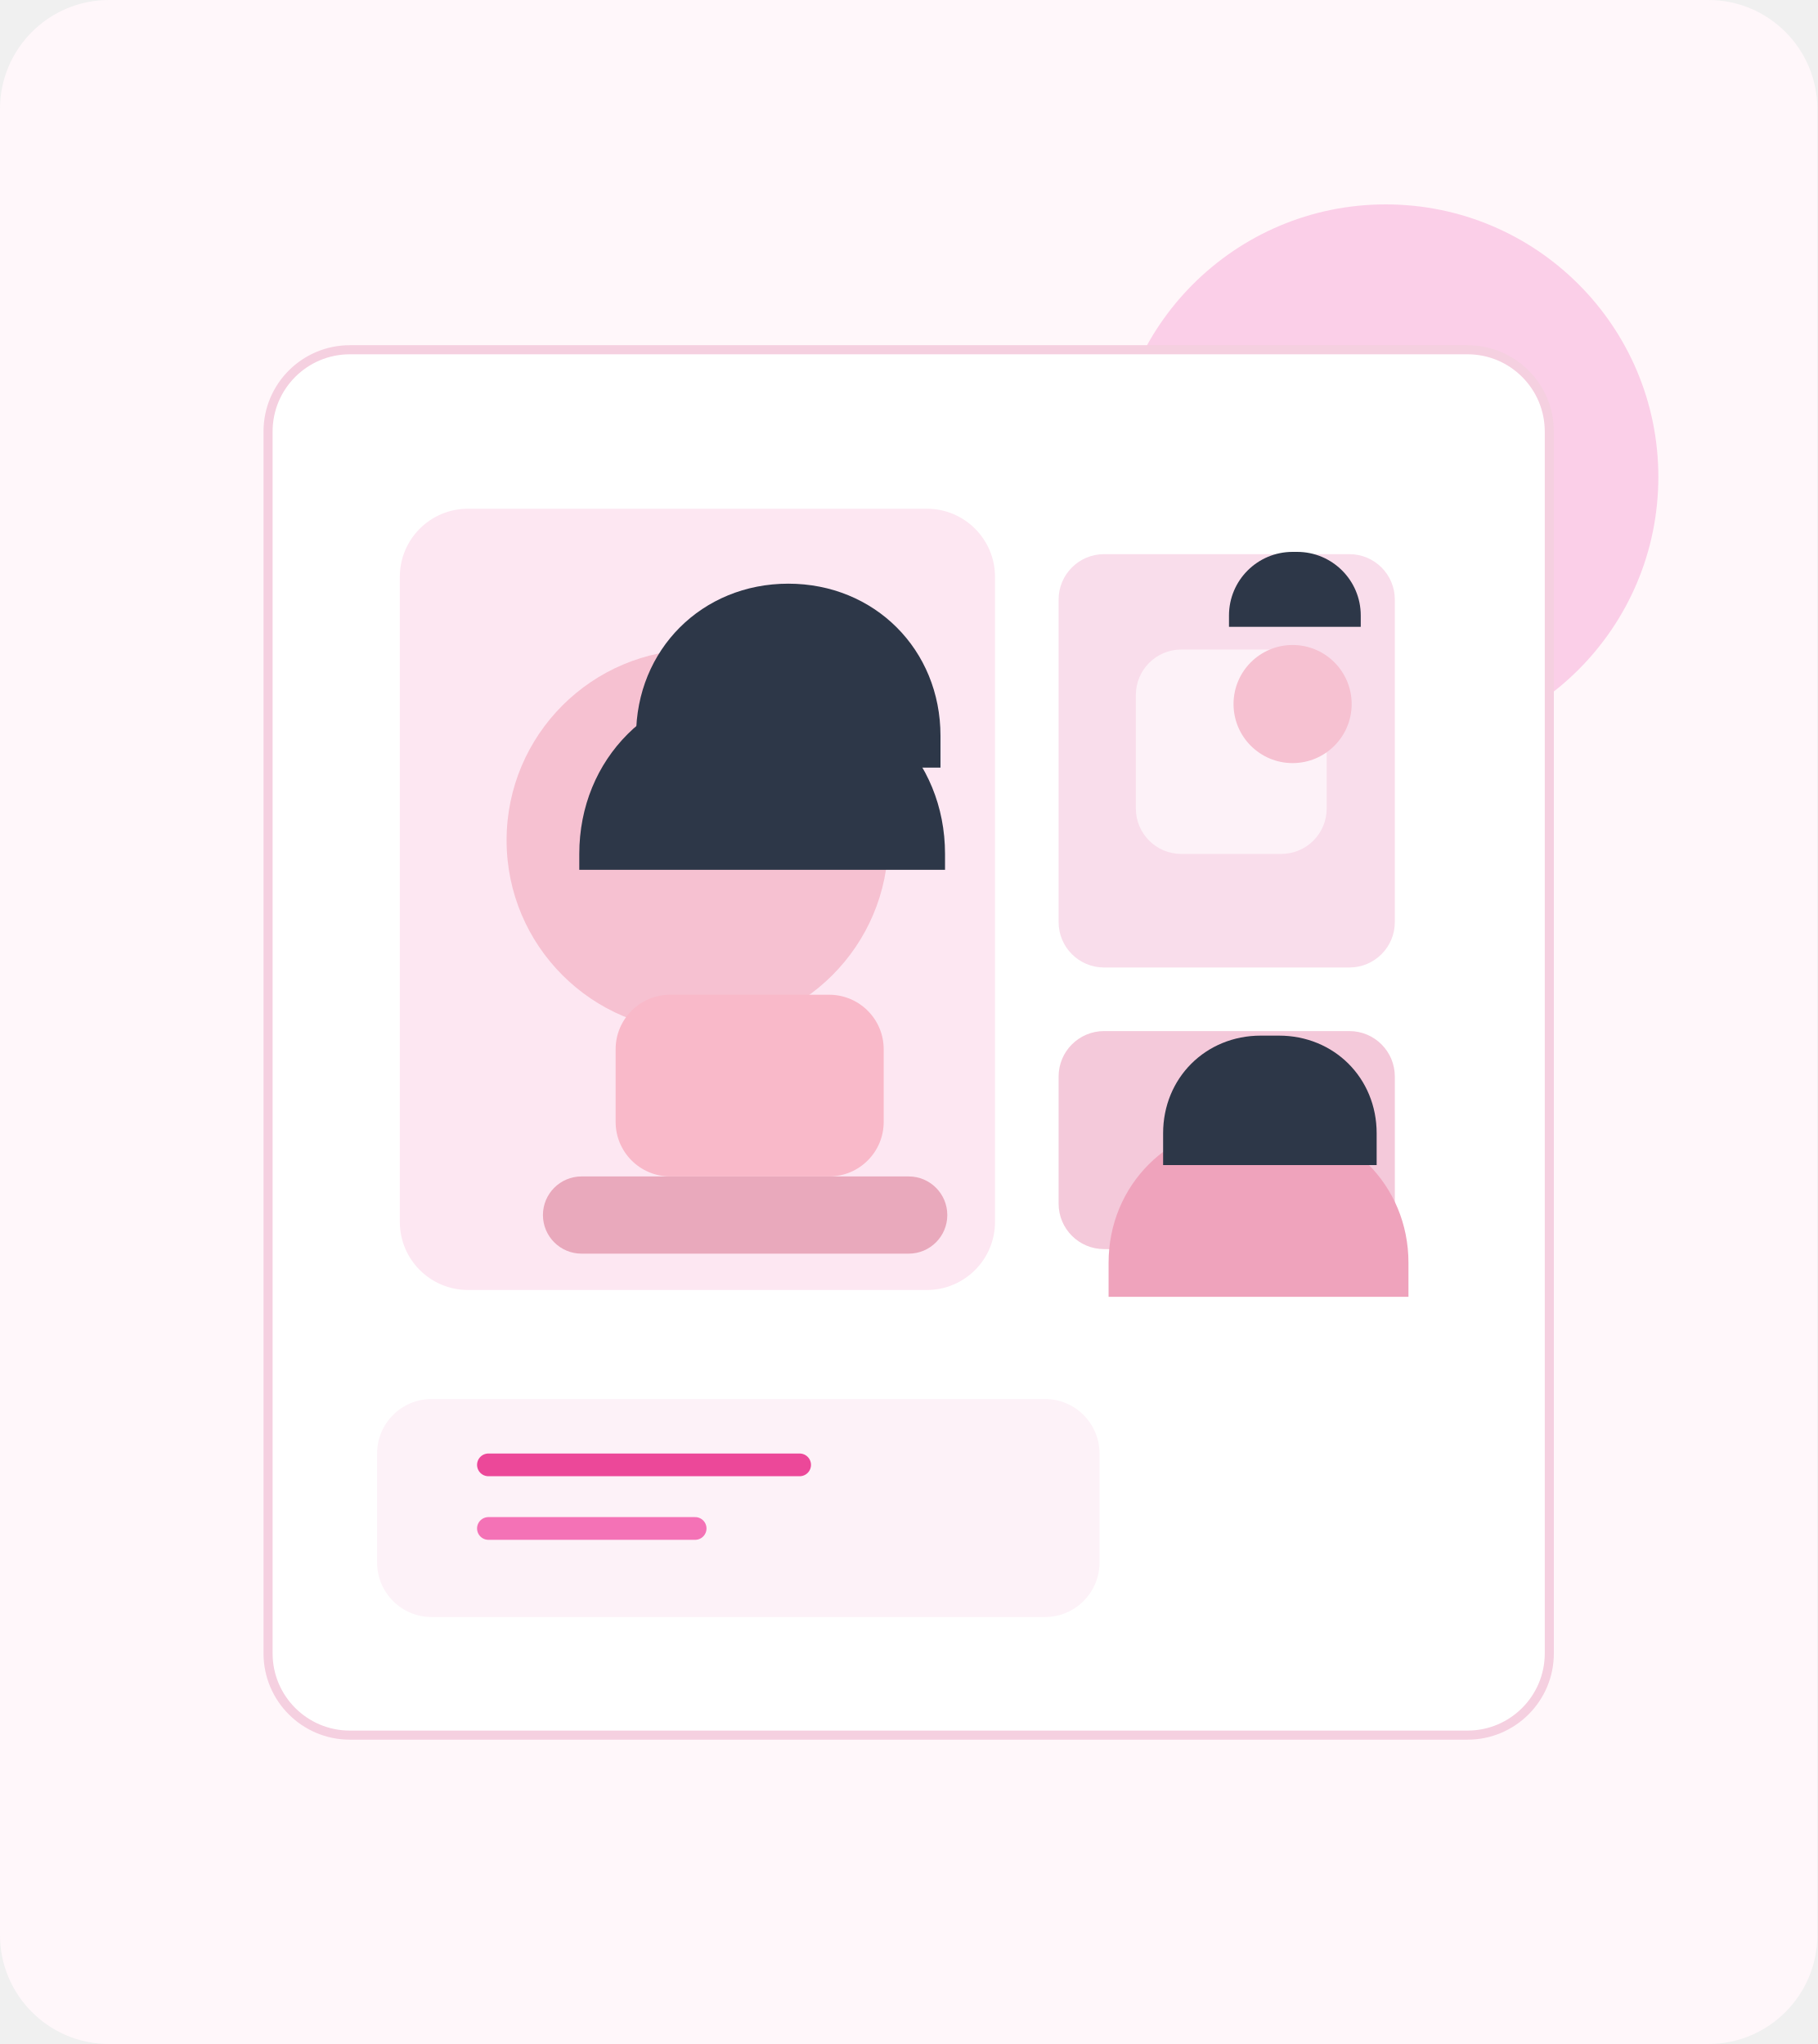
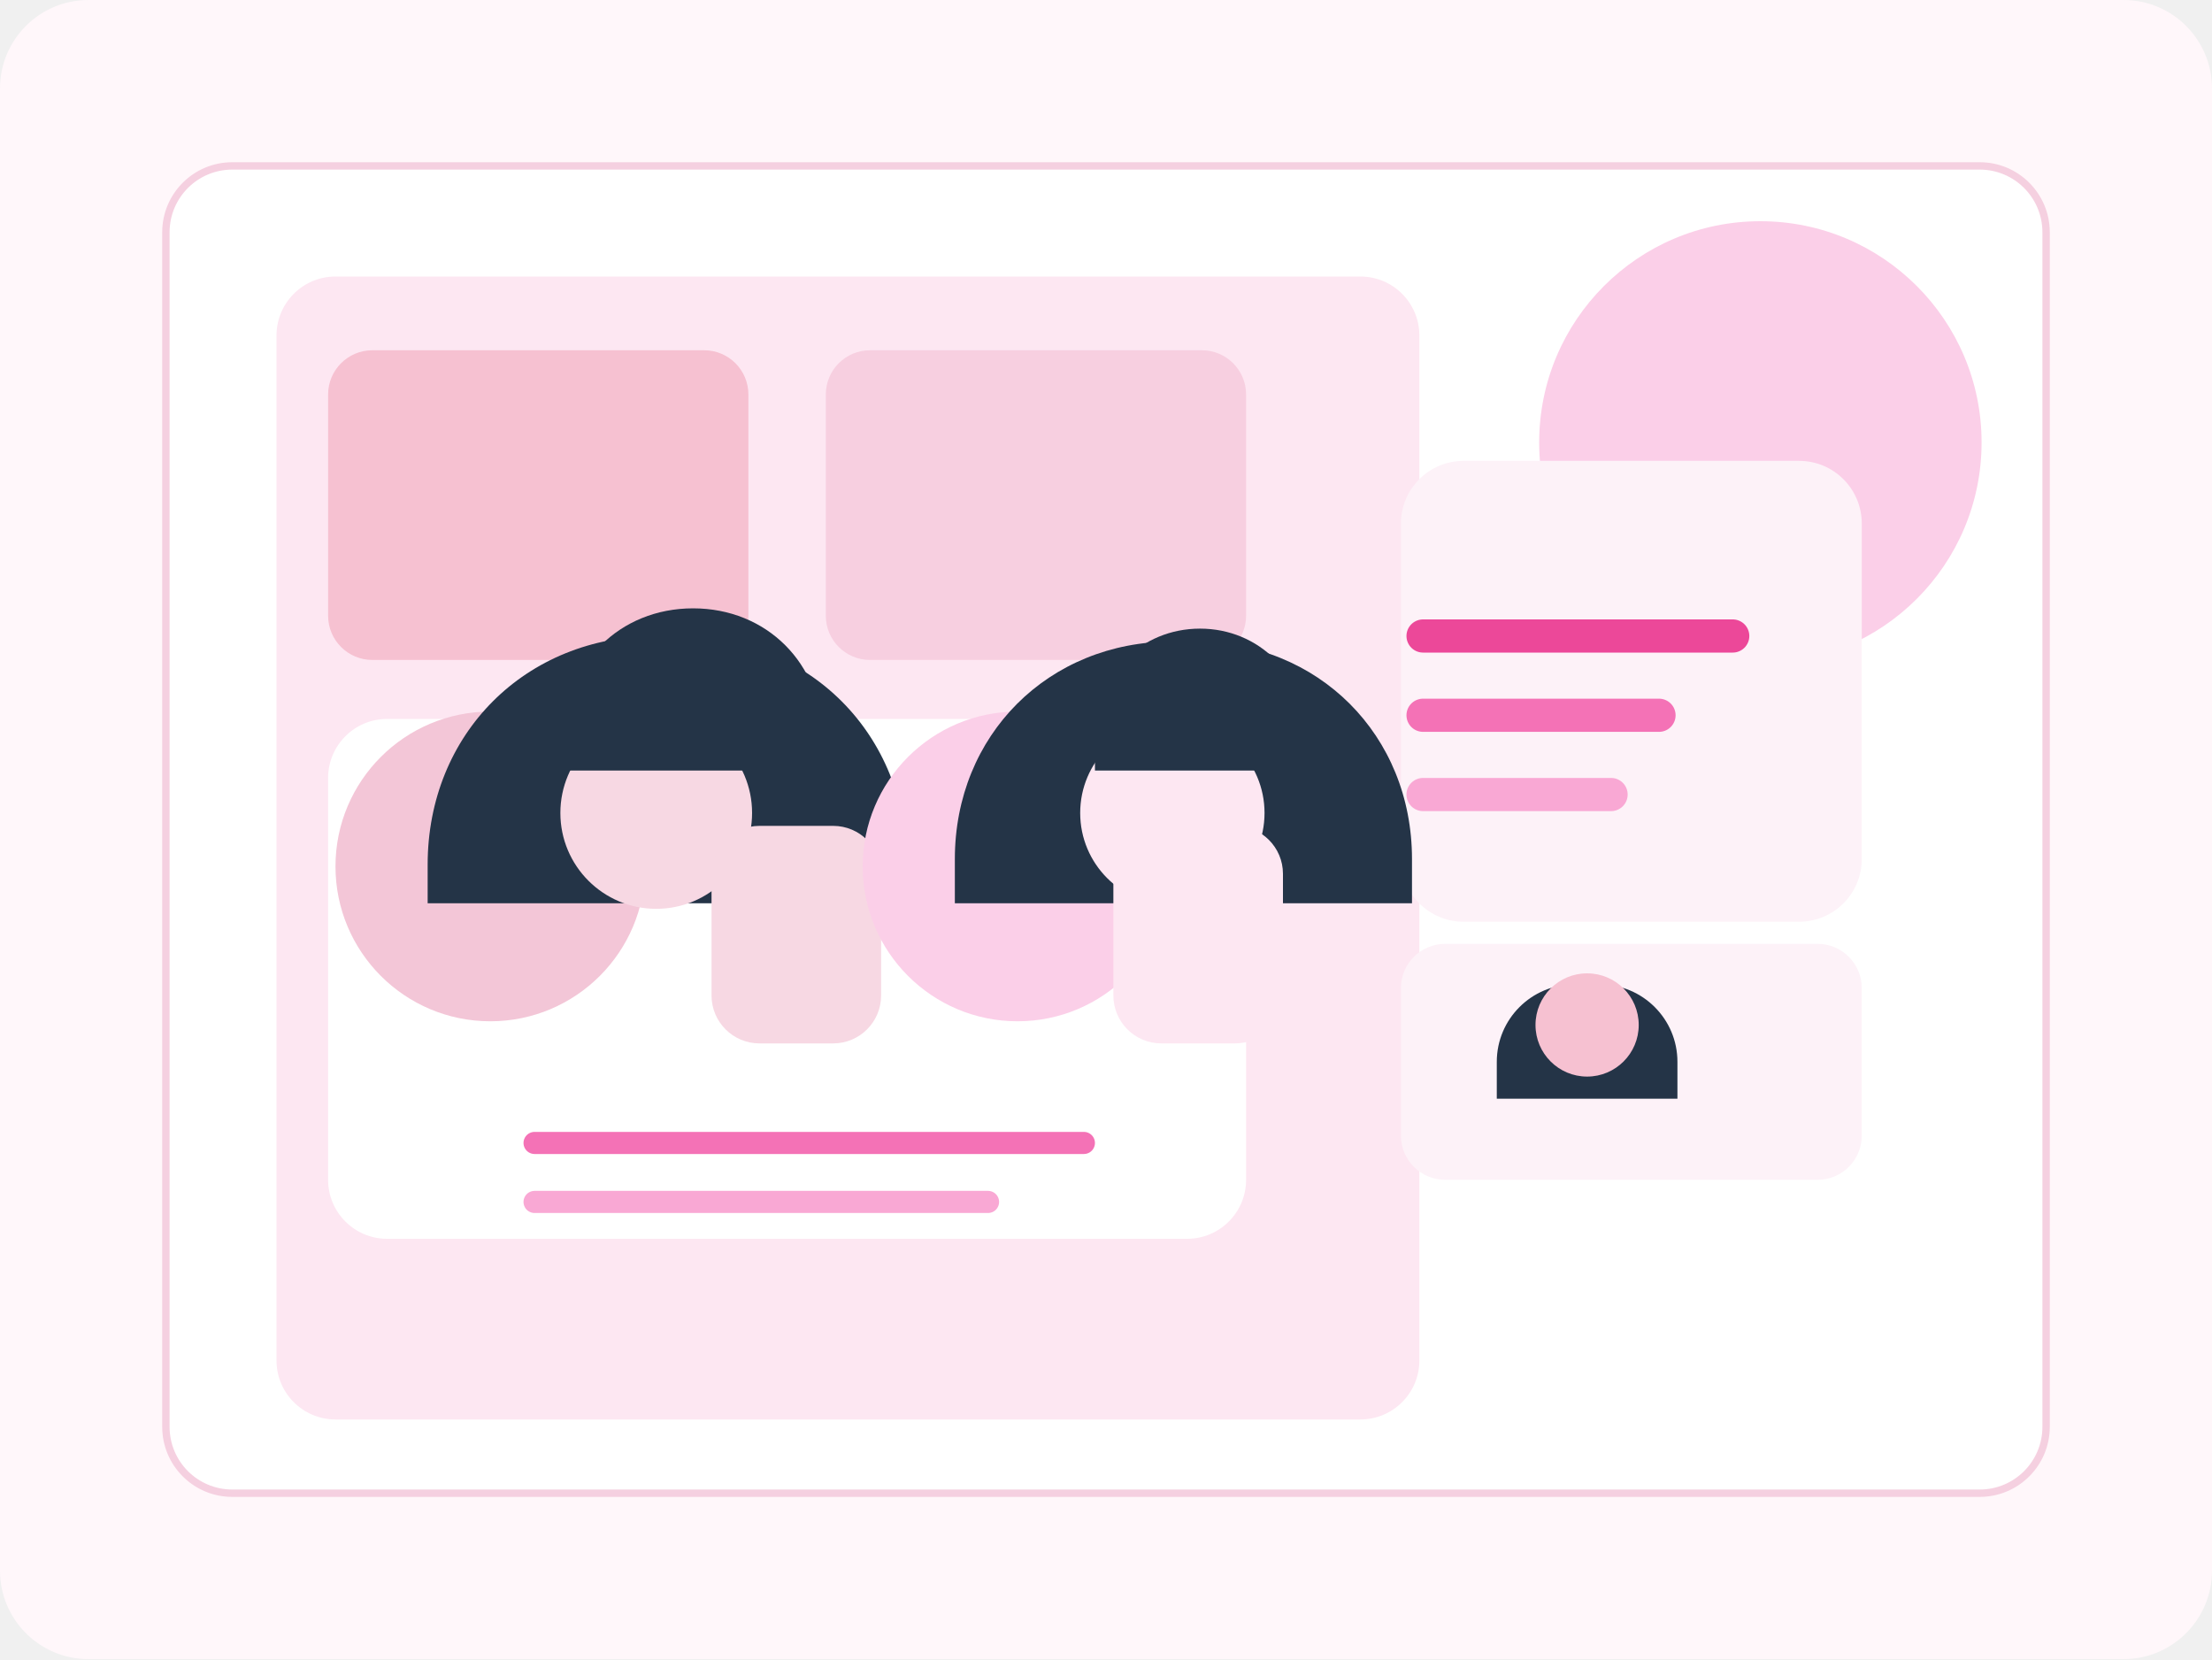
- <svg xmlns="http://www.w3.org/2000/svg" width="800" height="900" viewBox="0 0 800 900" fill="none">
-   <rect width="800" height="900" rx="48" fill="#FFF7FA" />
-   <circle cx="610" cy="210" r="120" fill="#FBCFE8" />
-   <rect x="118" y="154" width="564" height="610" rx="36" fill="white" stroke="#F5D0E0" stroke-width="4" />
-   <rect x="176" y="224" width="262" height="344" rx="30" fill="#FDE7F2" />
-   <rect x="466" y="244" width="148" height="182" rx="20" fill="#F9DDEB" />
-   <rect x="466" y="454" width="148" height="96" rx="20" fill="#F4C9DA" />
-   <circle cx="307" cy="370" r="84" fill="#F6C1D1" />
-   <path d="M255 376C255 334.026 287.026 302 329 302H342C383.974 302 416 334.026 416 376V383H255V376Z" fill="#2D3748" />
-   <path d="M280 324C280 286.026 309.026 257 347 257C384.974 257 414 286.026 414 324V338H280V324Z" fill="#2D3748" />
-   <rect x="271" y="438" width="118" height="80" rx="24" fill="#F9B9C9" />
-   <rect x="239" y="518" width="178" height="34" rx="17" fill="#E9A9BC" />
-   <rect x="500" y="286" width="84" height="90" rx="20" fill="#FDF2F8" />
-   <path d="M541 271C541 255.536 553.536 243 569 243H571C586.464 243 599 255.536 599 271V276H541V271Z" fill="#2D3748" />
-   <circle cx="569" cy="310" r="26" fill="#F6C1D1" />
-   <path d="M488 556C488 521.817 514.817 495 549 495H559C593.183 495 620 521.817 620 556V571H488V556Z" fill="#EFA3BC" />
-   <path d="M512 499C512 474.699 530.699 456 555 456H563C587.301 456 606 474.699 606 499V513H512V499Z" fill="#2D3748" />
-   <rect x="166" y="616" width="318" height="96" rx="24" fill="#FDF2F8" />
-   <path d="M215 645H352" stroke="#EC4899" stroke-width="10" stroke-linecap="round" />
-   <path d="M215 673H306" stroke="#F472B6" stroke-width="10" stroke-linecap="round" />
+ <svg xmlns="http://www.w3.org/2000/svg" width="1200" height="900" viewBox="0 0 1200 900" fill="none">
+   <rect width="1200" height="900" rx="48" fill="#FFF7FA" />
+   <rect x="90" y="90" width="1020" height="720" rx="36" fill="white" stroke="#F5D0E0" stroke-width="4" />
+   <rect x="150" y="150" width="620" height="620" rx="32" fill="#FDE7F2" />
+   <circle cx="955" cy="240" r="120" fill="#FBCFE8" />
+   <rect x="760" y="250" width="250" height="250" rx="34" fill="#FDF2F8" />
+   <rect x="178" y="190" width="228" height="168" rx="24" fill="#F6C1D1" />
+   <rect x="448" y="190" width="228" height="168" rx="24" fill="#F7CFE0" />
+   <rect x="178" y="390" width="498" height="282" rx="32" fill="#FFFFFF" />
+   <circle cx="266" cy="470" r="84" fill="#F3C6D7" />
+   <path d="M232 469C232 398.1 285.1 345 356 345H368C438.9 345 492 398.1 492 469V490H232V469Z" fill="#243447" />
+   <circle cx="356" cy="441" r="52" fill="#F7D8E3" />
+   <path d="M306 400C306 360.026 336.026 330 376 330C415.974 330 446 360.026 446 400V418H306V400Z" fill="#243447" />
+   <rect x="386" y="448" width="92" height="118" rx="26" fill="#F7D8E3" />
+   <circle cx="552" cy="470" r="84" fill="#FBCFE8" />
+   <path d="M518 466C518 398.73 568.73 348 636 348H648C715.27 348 766 398.73 766 466V490H518V466Z" fill="#243447" />
+   <circle cx="636" cy="441" r="50" fill="#FDE7F2" />
+   <path d="M594 398C594 366.026 619.026 341 651 341C682.974 341 708 366.026 708 398V418H594V398Z" fill="#243447" />
+   <rect x="604" y="448" width="92" height="118" rx="26" fill="#FDE7F2" />
+   <path d="M772 345H940" stroke="#EC4899" stroke-width="18" stroke-linecap="round" />
+   <path d="M772 388H900" stroke="#F472B6" stroke-width="18" stroke-linecap="round" />
+   <path d="M772 431H874" stroke="#F9A8D4" stroke-width="18" stroke-linecap="round" />
+   <rect x="760" y="512" width="250" height="128" rx="24" fill="#FDF2F8" />
+   <path d="M812 576C812 552.804 830.804 534 854 534H868C891.196 534 910 552.804 910 576V596H812V576Z" fill="#243447" />
+   <circle cx="861" cy="556" r="28" fill="#F6C1D1" />
+   <path d="M290 620H588" stroke="#F472B6" stroke-width="12" stroke-linecap="round" />
+   <path d="M290 652H536" stroke="#F9A8D4" stroke-width="12" stroke-linecap="round" />
</svg>
